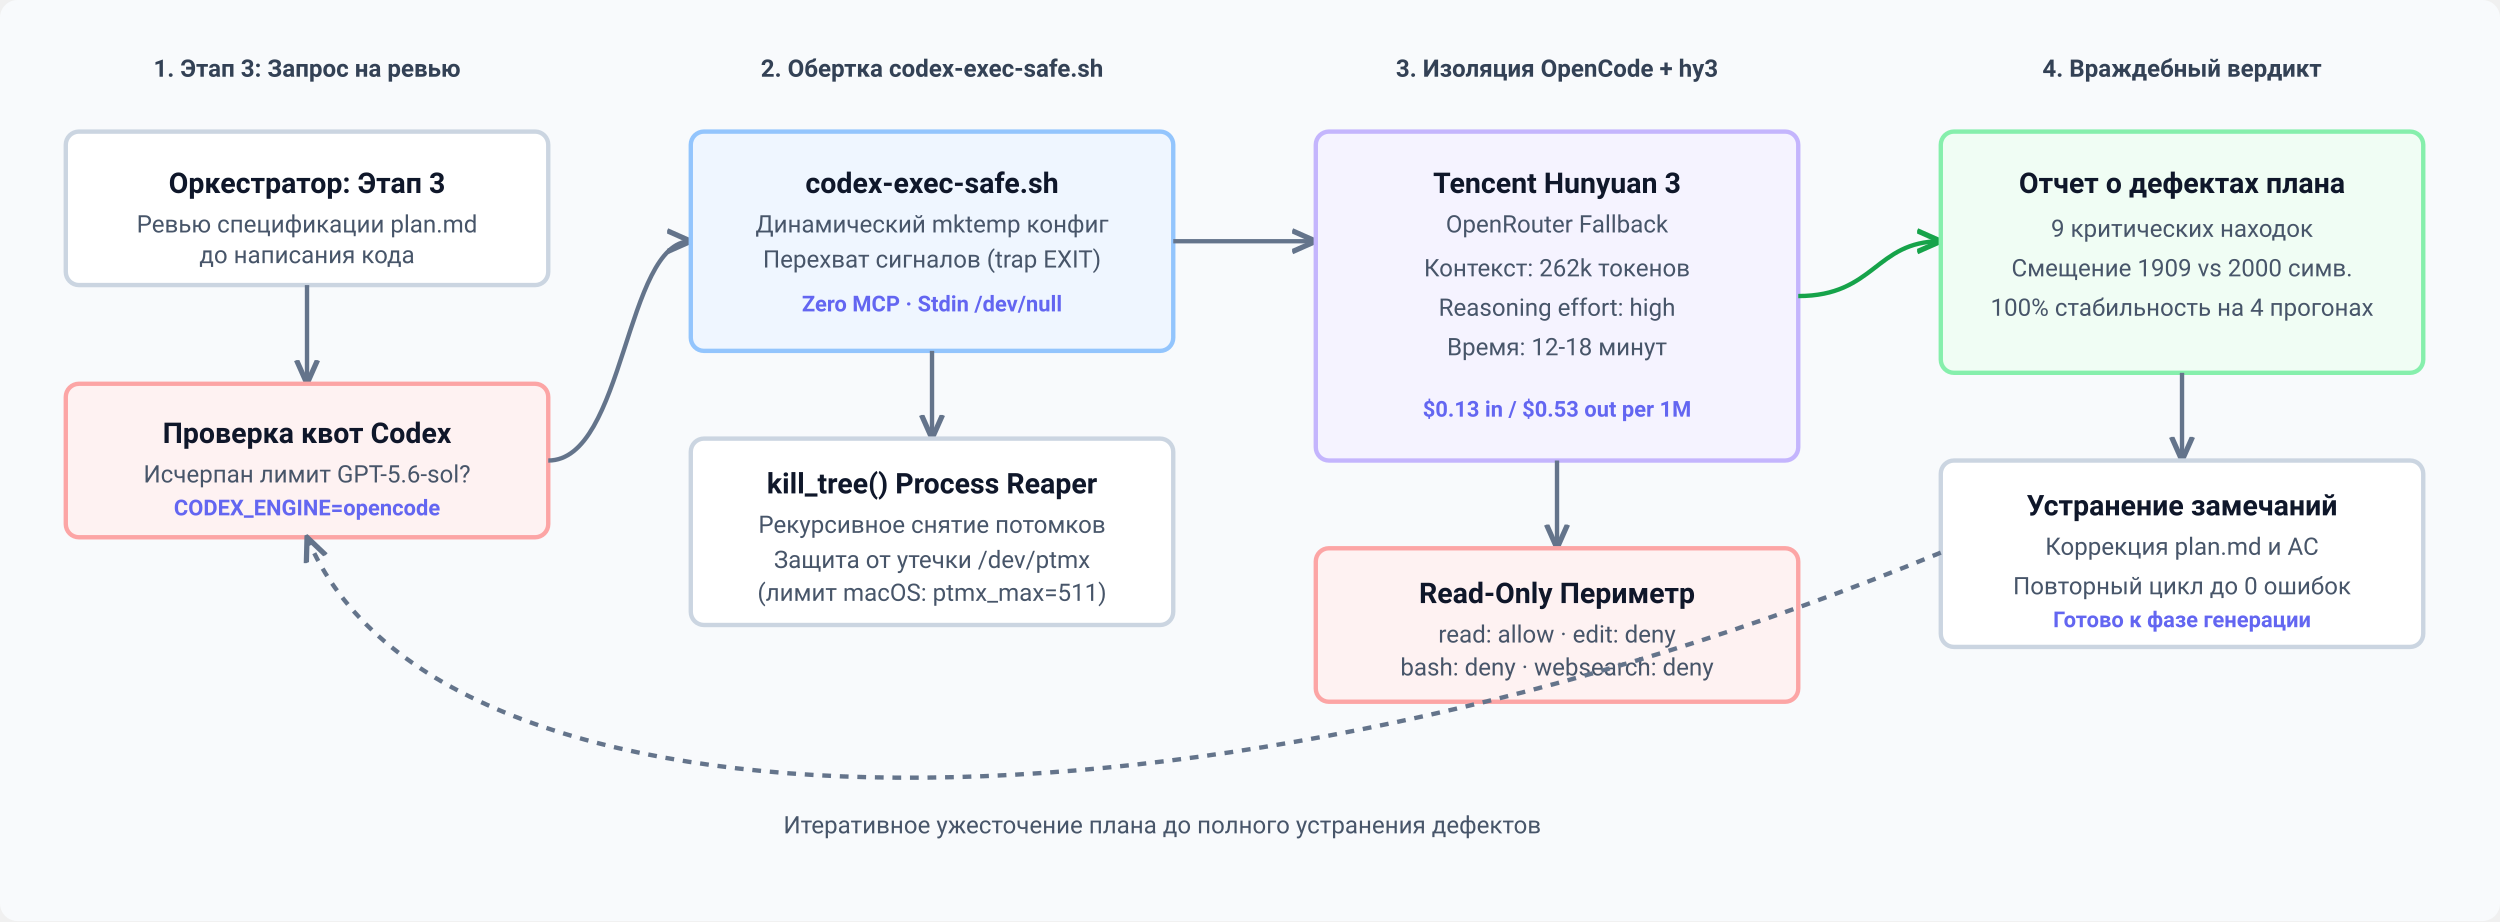
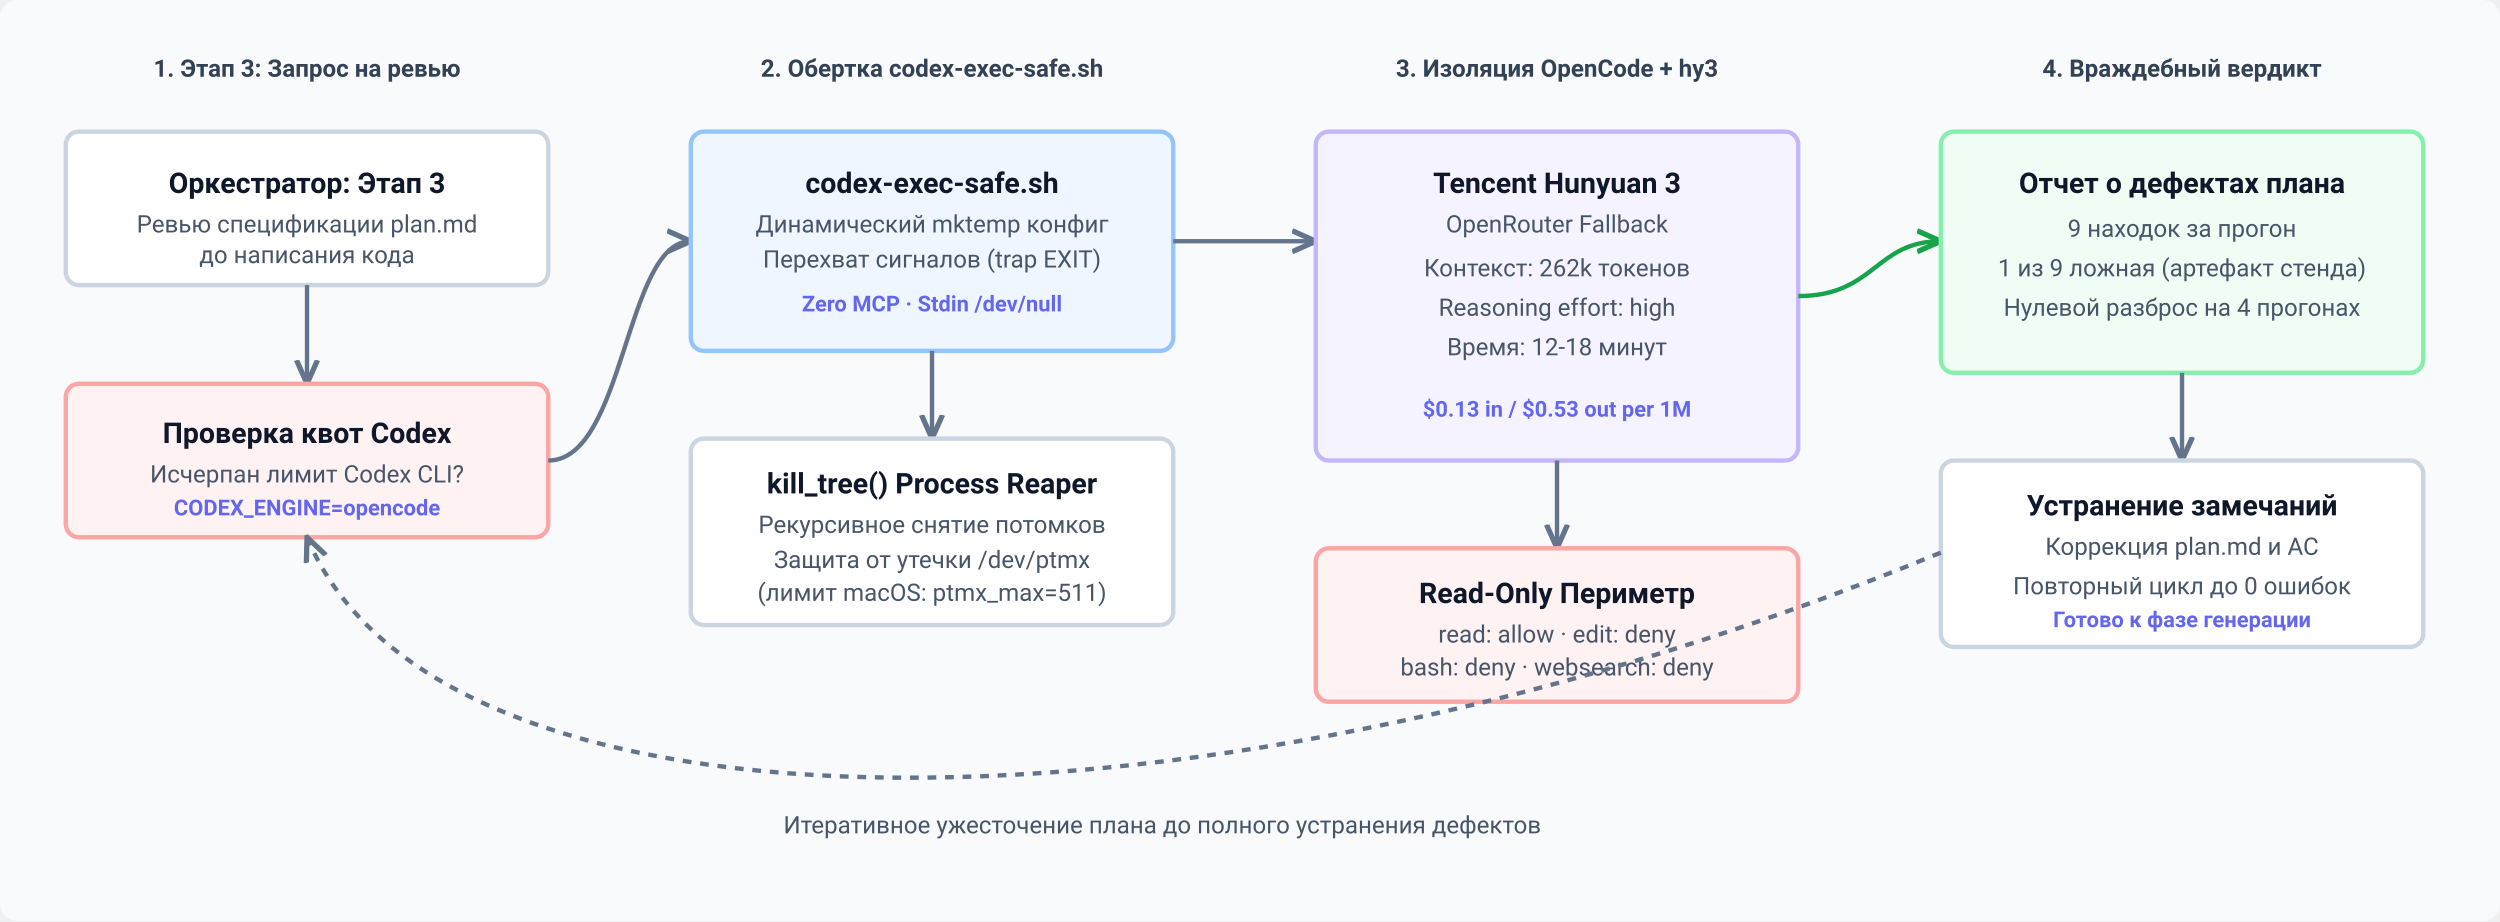
<svg xmlns="http://www.w3.org/2000/svg" viewBox="0 0 1140 420">
  <rect width="1140" height="420" fill="#f8fafc" rx="8" />
  <defs>
    <marker id="arrow" viewBox="0 0 10 10" refX="9" refY="5" markerWidth="6" markerHeight="6" orient="auto">
      <path d="M0,1 L9,5 L0,9" fill="none" stroke="#64748b" stroke-width="2" />
    </marker>
    <marker id="arrow-green" viewBox="0 0 10 10" refX="9" refY="5" markerWidth="6" markerHeight="6" orient="auto">
      <path d="M0,1 L9,5 L0,9" fill="none" stroke="#16a34a" stroke-width="2" />
    </marker>
    <style>
            .box { fill: #ffffff; stroke: #cbd5e1; stroke-width: 2px; rx: 6px; }
            .agent-box { fill: #eff6ff; stroke: #93c5fd; stroke-width: 2px; rx: 6px; }
            .artifact-box { fill: #f0fdf4; stroke: #86efac; stroke-width: 2px; rx: 6px; }
            .gate-box { fill: #fef2f2; stroke: #fca5a5; stroke-width: 2px; rx: 6px; }
            .highlight-box { fill: #f5f3ff; stroke: #c4b5fd; stroke-width: 2px; rx: 6px; }
            
            .title { font-family: -apple-system, BlinkMacSystemFont, "Segoe UI", Roboto, sans-serif; font-weight: bold; font-size: 13px; fill: #0f172a; text-anchor: middle; }
            .subtitle { font-family: -apple-system, BlinkMacSystemFont, "Segoe UI", Roboto, sans-serif; font-size: 11px; fill: #475569; text-anchor: middle; }
            .badge { font-family: -apple-system, BlinkMacSystemFont, "Segoe UI", Roboto, sans-serif; font-size: 11px; font-weight: bold; fill: #334155; text-anchor: middle; }
            .tag { font-family: -apple-system, BlinkMacSystemFont, "Segoe UI", Roboto, sans-serif; font-size: 10px; font-weight: bold; fill: #6366f1; text-anchor: middle; }
        </style>
  </defs>
  <text class="badge" x="140" y="35">1. Этап 3: Запрос на ревью</text>
  <text class="badge" x="425" y="35">2. Обертка codex-exec-safe.sh</text>
  <text class="badge" x="710" y="35">3. Изоляция OpenCode + hy3</text>
  <text class="badge" x="995" y="35">4. Враждебный вердикт</text>
  <rect class="box" x="30" y="60" width="220" height="70" />
  <text class="title" x="140" y="88">Оркестратор: Этап 3</text>
  <text class="subtitle" x="140" y="106">Ревью спецификации plan.md</text>
  <text class="subtitle" x="140" y="120">до написания кода</text>
  <line x1="140" y1="130" x2="140" y2="175" stroke="#64748b" stroke-width="2" marker-end="url(#arrow)" />
  <rect class="gate-box" x="30" y="175" width="220" height="70" />
  <text class="title" x="140" y="202">Проверка квот Codex</text>
-   <text class="subtitle" x="140" y="220">Исчерпан лимит GPT-5.6-sol?</text>
+   <text class="subtitle" x="140" y="220">Исчерпан лимит Codex CLI?</text>
  <text class="tag" x="140" y="235">CODEX_ENGINE=opencode</text>
  <path d="M 250 210 C 285 210, 285 110, 315 110" fill="none" stroke="#64748b" stroke-width="2" marker-end="url(#arrow)" />
  <rect class="agent-box" x="315" y="60" width="220" height="100" />
  <text class="title" x="425" y="88">codex-exec-safe.sh</text>
  <text class="subtitle" x="425" y="106">Динамический mktemp конфиг</text>
  <text class="subtitle" x="425" y="122">Перехват сигналов (trap EXIT)</text>
  <text class="tag" x="425" y="142">Zero MCP · Stdin /dev/null</text>
  <line x1="425" y1="160" x2="425" y2="200" stroke="#64748b" stroke-width="2" marker-end="url(#arrow)" />
  <rect class="box" x="315" y="200" width="220" height="85" />
  <text class="title" x="425" y="225">kill_tree() Process Reaper</text>
  <text class="subtitle" x="425" y="243">Рекурсивное снятие потомков</text>
  <text class="subtitle" x="425" y="259">Защита от утечки /dev/ptmx</text>
  <text class="subtitle" x="425" y="274">(лимит macOS: ptmx_max=511)</text>
  <path d="M 535 110 C 570 110, 570 110, 600 110" fill="none" stroke="#64748b" stroke-width="2" marker-end="url(#arrow)" />
  <rect class="highlight-box" x="600" y="60" width="220" height="150" />
  <text class="title" x="710" y="88">Tencent Hunyuan 3</text>
  <text class="subtitle" x="710" y="106">OpenRouter Fallback</text>
  <text class="subtitle" x="710" y="126">Контекст: 262k токенов</text>
  <text class="subtitle" x="710" y="144">Reasoning effort: high</text>
  <text class="subtitle" x="710" y="162">Время: 12-18 минут</text>
  <text class="tag" x="710" y="190">$0.13 in / $0.53 out per 1M</text>
  <line x1="710" y1="210" x2="710" y2="250" stroke="#64748b" stroke-width="2" marker-end="url(#arrow)" />
  <rect class="gate-box" x="600" y="250" width="220" height="70" />
  <text class="title" x="710" y="275">Read-Only Периметр</text>
  <text class="subtitle" x="710" y="293">read: allow · edit: deny</text>
  <text class="subtitle" x="710" y="308">bash: deny · websearch: deny</text>
  <path d="M 820 135 C 855 135, 855 110, 885 110" fill="none" stroke="#16a34a" stroke-width="2" marker-end="url(#arrow-green)" />
  <rect class="artifact-box" x="885" y="60" width="220" height="110" />
  <text class="title" x="995" y="88">Отчет о дефектах плана</text>
-   <text class="subtitle" x="995" y="108">9 критических находок</text>
-   <text class="subtitle" x="995" y="126">Смещение 1909 vs 2000 симв.</text>
-   <text class="subtitle" x="995" y="144">100% стабильность на 4 прогонах</text>
+   <text class="subtitle" x="995" y="108">9 находок за прогон</text>
+   <text class="subtitle" x="995" y="126">1 из 9 ложная (артефакт стенда)</text>
+   <text class="subtitle" x="995" y="144">Нулевой разброс на 4 прогонах</text>
  <line x1="995" y1="170" x2="995" y2="210" stroke="#64748b" stroke-width="2" marker-end="url(#arrow)" />
  <rect class="box" x="885" y="210" width="220" height="85" />
  <text class="title" x="995" y="235">Устранение замечаний</text>
  <text class="subtitle" x="995" y="253">Коррекция plan.md и AC</text>
  <text class="subtitle" x="995" y="271">Повторный цикл до 0 ошибок</text>
  <text class="tag" x="995" y="286">Готово к фазе генерации</text>
  <path d="M 885 252 C 550 390, 200 390, 140 245" fill="none" stroke="#64748b" stroke-width="2" marker-end="url(#arrow)" stroke-dasharray="4,4" />
  <text class="subtitle" x="530" y="380">Итеративное ужесточение плана до полного устранения дефектов</text>
</svg>
